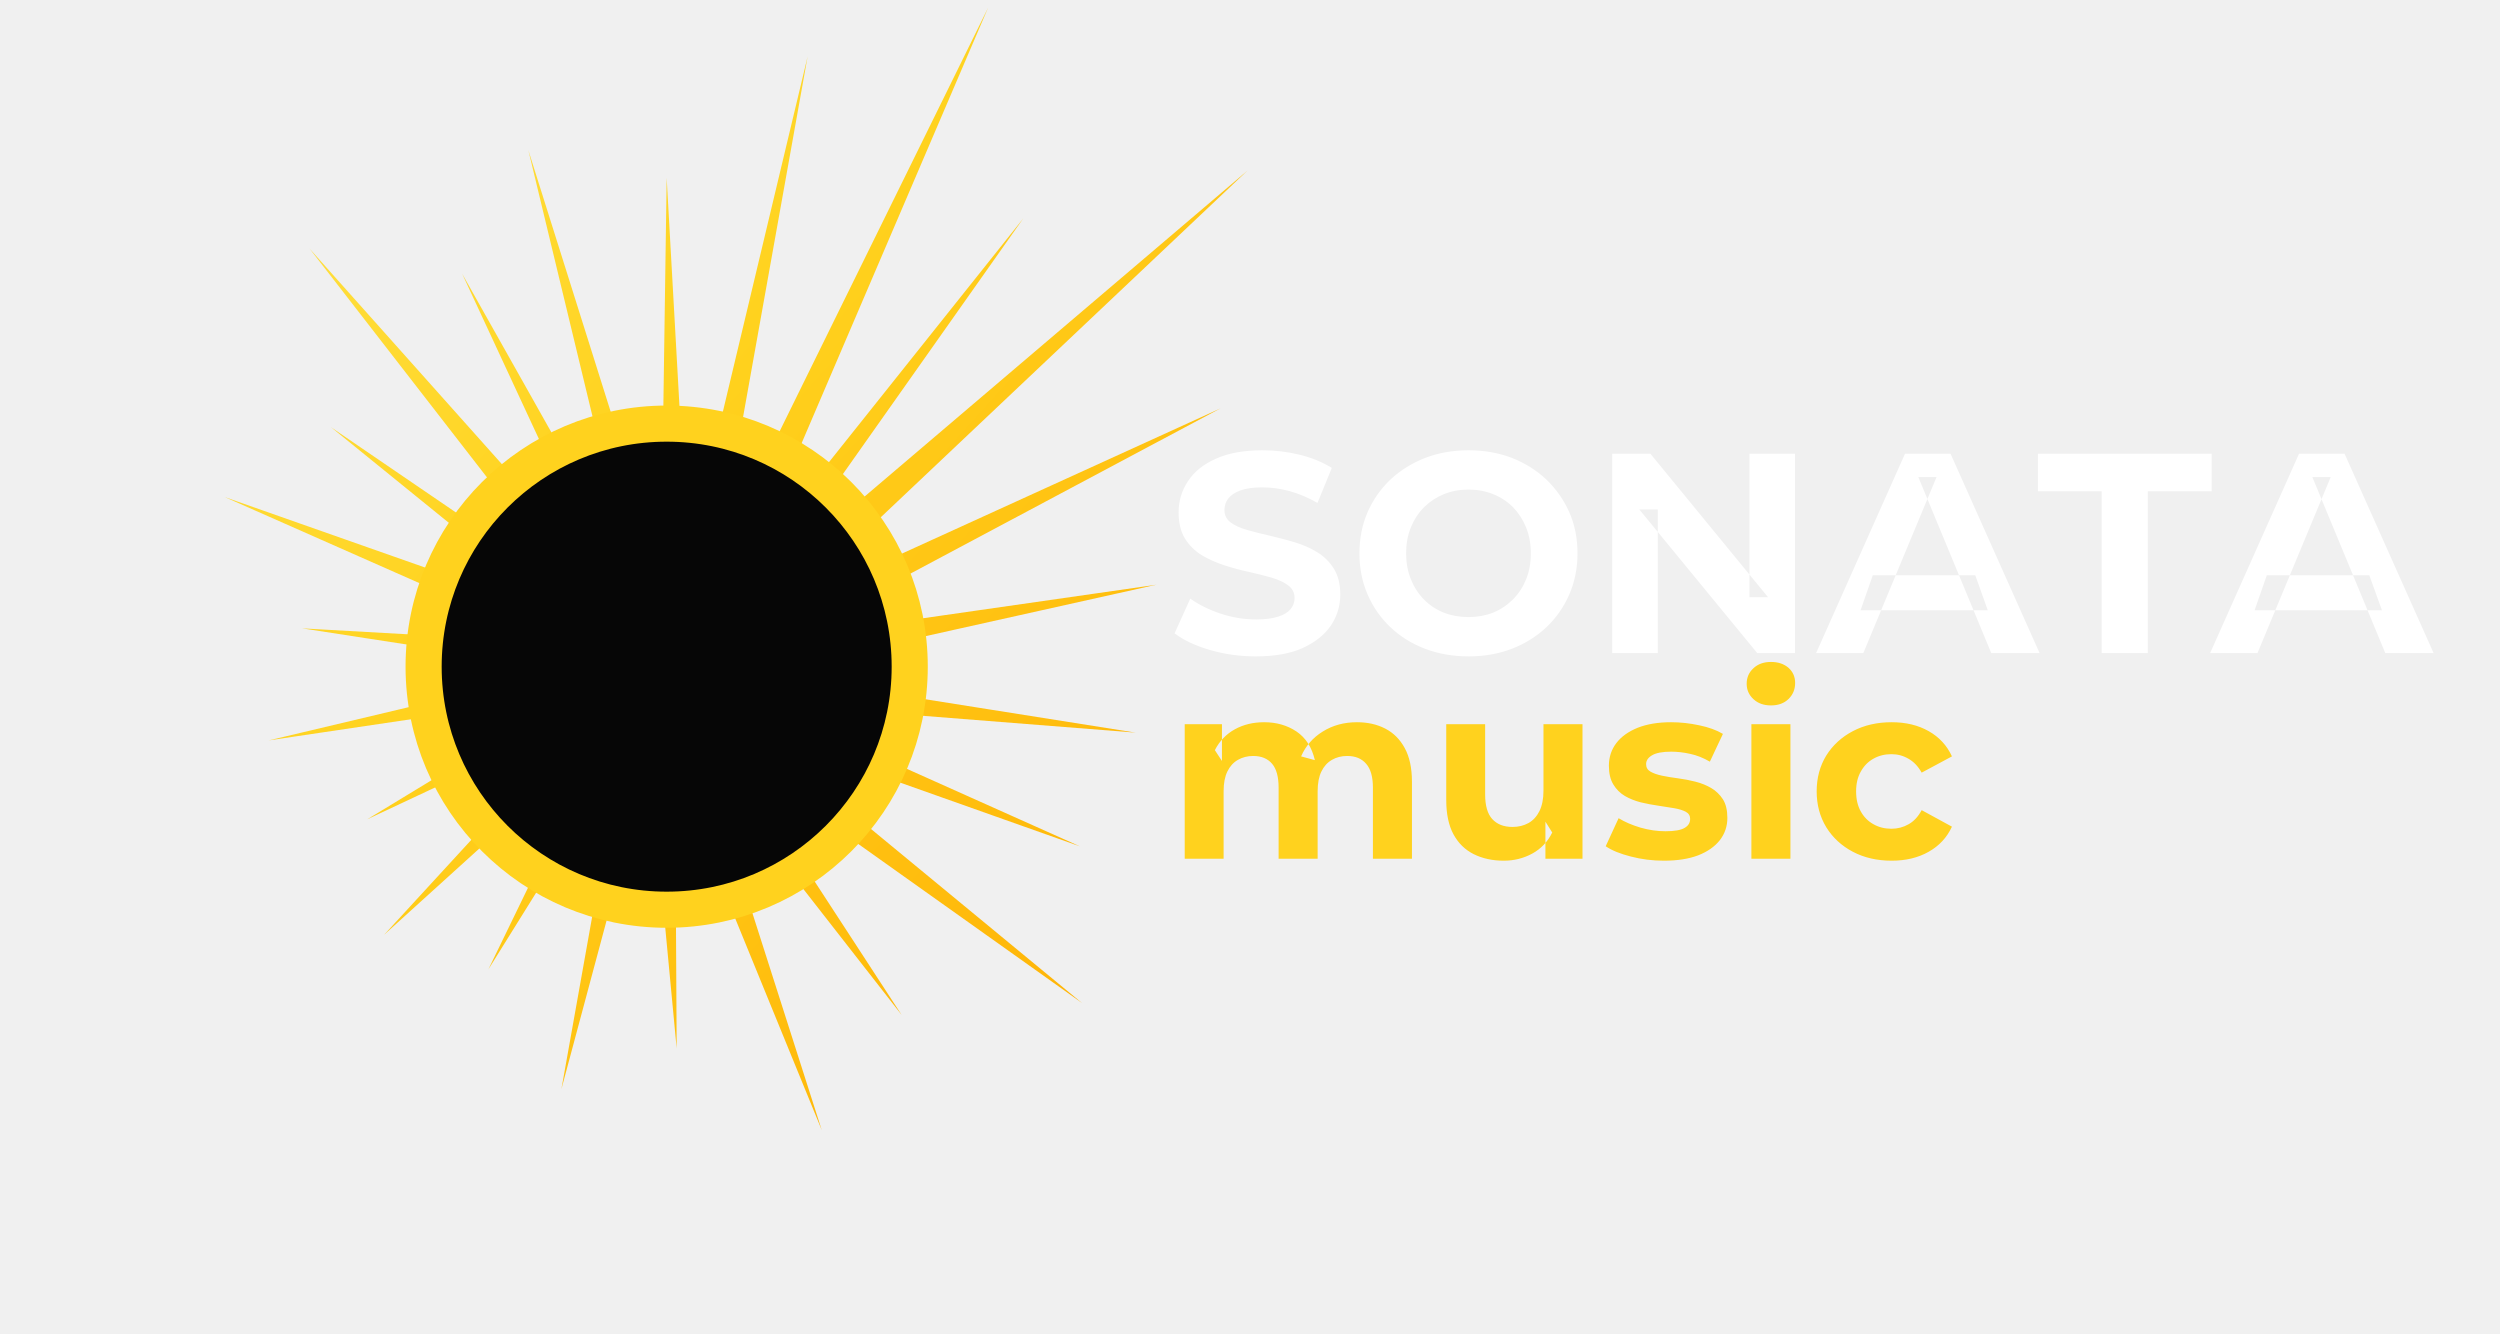
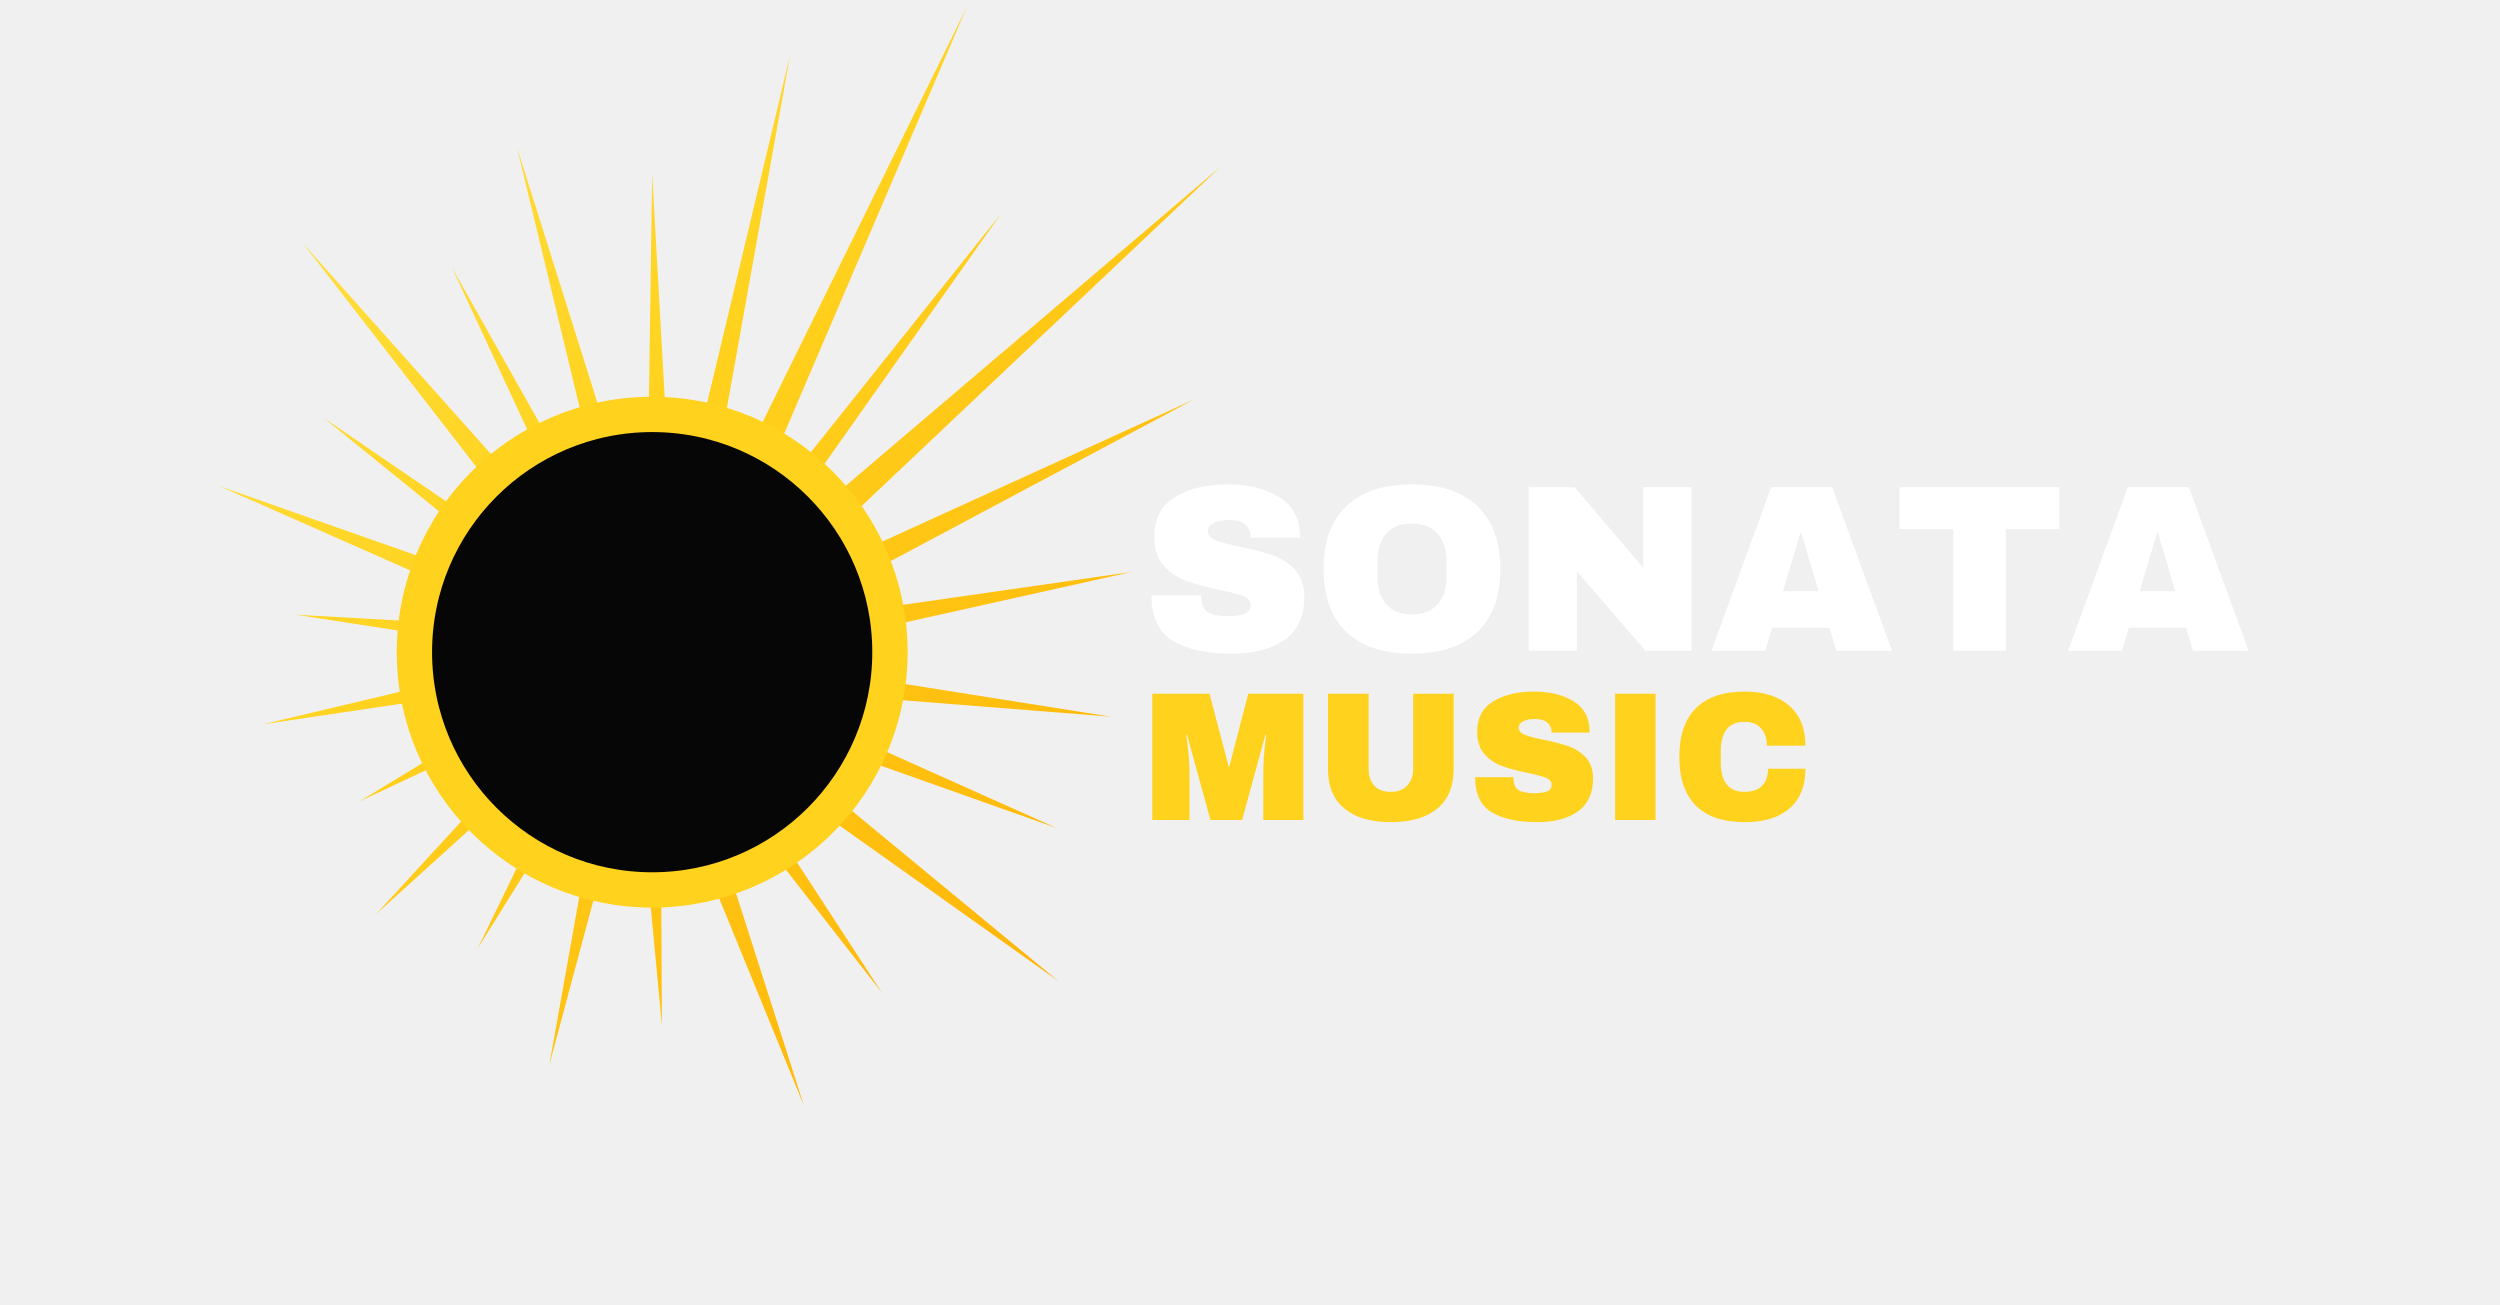
- <svg xmlns="http://www.w3.org/2000/svg" viewBox="0 0 180 96" width="180" height="96">
+ <svg xmlns="http://www.w3.org/2000/svg" viewBox="0 0 184 96" width="184" height="96">
  <defs>
    <linearGradient id="sunRaysFull" x1="0%" y1="0%" x2="100%" y2="100%">
      <stop offset="0%" stop-color="#FFE54C" />
      <stop offset="40%" stop-color="#FFD21E" />
      <stop offset="100%" stop-color="#FFAC00" />
    </linearGradient>
  </defs>
  <g id="brand-sun">
    <path d="M 61.09 47.04 L 83.26 42.10 L 60.85 45.32 Z M 60.50 43.99 L 87.88 29.40 L 59.78 42.21 Z M 59.23 41.20 L 89.82 12.28 L 57.94 39.42 Z M 57.38 38.82 L 73.68 15.72 L 56.15 37.71 Z M 55.45 37.20 L 71.15 0.54 L 53.63 36.14 Z M 52.49 35.67 L 58.15 4.06 L 50.73 35.16 Z M 49.24 34.93 L 48.00 12.80 L 47.68 34.88 Z M 45.68 35.08 L 38.04 10.81 L 43.99 35.50 Z M 42.49 36.09 L 33.27 19.70 L 41.20 36.77 Z M 39.92 37.66 L 22.28 17.89 L 38.56 38.88 Z M 37.52 40.10 L 23.82 30.75 L 36.75 41.24 Z M 35.97 42.75 L 16.16 35.78 L 35.41 44.29 Z M 35.03 45.99 L 21.74 45.24 L 34.90 47.27 Z M 34.97 49.60 L 19.34 53.31 L 35.21 50.95 Z M 35.95 53.21 L 26.44 58.99 L 36.48 54.28 Z M 37.80 56.26 L 27.65 67.31 L 38.72 57.28 Z M 40.51 58.78 L 35.16 69.80 L 41.60 59.46 Z M 43.64 60.38 L 40.42 78.42 L 45.14 60.81 Z M 47.36 61.11 L 48.72 75.49 L 48.64 61.11 Z M 50.77 60.83 L 59.17 81.38 L 52.45 60.35 Z M 54.32 59.50 L 64.92 73.08 L 55.57 58.73 Z M 57.12 57.44 L 77.92 72.23 L 58.34 56.08 Z M 59.43 54.44 L 77.76 60.94 L 60.12 53.04 Z M 60.76 51.09 L 81.77 52.75 L 61.04 49.46 Z" fill="url(#sunRaysFull)" />
    <circle cx="48.0" cy="48.0" r="17.5" fill="#060606" stroke="#FFD21E" stroke-width="2.6" />
  </g>
  <g id="brand-typography">
-     <path d="M 90.42 47.26 Q 88.70 47.26 87.12 46.80 Q 85.54 46.34 84.57 45.60 L 85.70 43.10 Q 86.62 43.76 87.88 44.18 Q 89.14 44.60 90.44 44.60 Q 91.42 44.60 92.02 44.40 Q 92.63 44.21 92.92 43.86 Q 93.21 43.51 93.21 43.06 Q 93.21 42.49 92.75 42.15 Q 92.30 41.81 91.56 41.59 Q 90.83 41.38 89.93 41.18 Q 89.04 40.99 88.15 40.70 Q 87.26 40.41 86.52 39.97 Q 85.78 39.51 85.32 38.78 Q 84.86 38.04 84.86 36.89 Q 84.86 35.66 85.53 34.65 Q 86.19 33.63 87.54 33.03 Q 88.88 32.42 90.91 32.42 Q 92.26 32.42 93.57 32.74 Q 94.88 33.06 95.89 33.69 L 94.86 36.21 Q 93.86 35.64 92.85 35.36 Q 91.85 35.09 90.89 35.09 Q 89.93 35.09 89.31 35.31 Q 88.70 35.54 88.43 35.90 Q 88.16 36.25 88.16 36.73 Q 88.16 37.28 88.61 37.62 Q 89.06 37.95 89.80 38.16 Q 90.54 38.37 91.43 38.57 Q 92.32 38.78 93.21 39.04 Q 94.11 39.31 94.84 39.76 Q 95.58 40.21 96.04 40.95 Q 96.50 41.69 96.50 42.81 Q 96.50 44.02 95.83 45.03 Q 95.15 46.03 93.81 46.65 Q 92.47 47.26 90.42 47.26 Z M 105.75 47.26 Q 104.05 47.26 102.60 46.71 Q 101.16 46.16 100.10 45.15 Q 99.05 44.15 98.46 42.79 Q 97.88 41.44 97.88 39.84 Q 97.88 38.24 98.46 36.89 Q 99.05 35.54 100.11 34.53 Q 101.18 33.53 102.61 32.97 Q 104.05 32.42 105.73 32.42 Q 107.43 32.42 108.86 32.97 Q 110.28 33.53 111.34 34.53 Q 112.39 35.54 112.99 36.88 Q 113.58 38.22 113.58 39.84 Q 113.58 41.44 112.99 42.80 Q 112.39 44.17 111.34 45.16 Q 110.28 46.16 108.86 46.71 Q 107.43 47.26 105.75 47.26 Z M 105.73 44.43 Q 106.69 44.43 107.50 44.11 Q 108.31 43.78 108.93 43.16 Q 109.54 42.55 109.88 41.71 Q 110.22 40.87 110.22 39.84 Q 110.22 38.82 109.88 37.98 Q 109.54 37.14 108.94 36.52 Q 108.33 35.91 107.51 35.58 Q 106.69 35.25 105.73 35.25 Q 104.77 35.25 103.96 35.58 Q 103.15 35.91 102.53 36.52 Q 101.92 37.14 101.58 37.98 Q 101.24 38.82 101.24 39.84 Q 101.24 40.85 101.58 41.70 Q 101.92 42.55 102.52 43.16 Q 103.13 43.78 103.95 44.11 Q 104.77 44.43 105.73 44.43 Z M 116.08 47.02 L 116.08 32.67 L 118.83 32.67 L 127.30 43.00 L 125.96 43.00 L 125.96 32.67 L 129.24 32.67 L 129.24 47.02 L 126.52 47.02 L 118.03 36.68 L 119.36 36.68 L 119.36 47.02 L 116.08 47.02 Z M 130.76 47.02 L 137.16 32.67 L 140.44 32.67 L 146.85 47.02 L 143.37 47.02 L 138.12 34.35 L 139.43 34.35 L 134.16 47.02 L 130.76 47.02 Z M 133.96 43.94 L 134.84 41.42 L 142.22 41.42 L 143.12 43.94 L 133.96 43.94 Z M 151.32 47.02 L 151.32 35.37 L 146.73 35.37 L 146.73 32.67 L 159.24 32.67 L 159.24 35.37 L 154.64 35.37 L 154.64 47.02 L 151.32 47.02 Z M 159.13 47.02 L 165.53 32.67 L 168.81 32.67 L 175.22 47.02 L 171.74 47.02 L 166.49 34.35 L 167.81 34.35 L 162.54 47.02 L 159.13 47.02 Z M 162.33 43.94 L 163.21 41.42 L 170.59 41.42 L 171.50 43.94 L 162.33 43.94 Z" fill="#FFFFFF" fill-rule="evenodd" />
-     <path d="M 85.30 61.83 L 85.30 52.14 L 87.98 52.14 L 87.98 54.79 L 87.47 54.01 Q 87.98 53.02 88.91 52.51 Q 89.83 52.00 91.02 52.00 Q 92.35 52.00 93.35 52.67 Q 94.35 53.35 94.67 54.73 L 93.68 54.46 Q 94.17 53.33 95.24 52.67 Q 96.31 52.00 97.70 52.00 Q 98.85 52.00 99.74 52.46 Q 100.63 52.92 101.14 53.86 Q 101.66 54.81 101.66 56.28 L 101.66 61.83 L 98.85 61.83 L 98.85 56.71 Q 98.85 55.54 98.36 54.99 Q 97.88 54.43 97.00 54.43 Q 96.38 54.43 95.90 54.71 Q 95.41 54.99 95.14 55.55 Q 94.87 56.10 94.87 56.97 L 94.87 61.83 L 92.06 61.83 L 92.06 56.71 Q 92.06 55.54 91.59 54.99 Q 91.11 54.43 90.23 54.43 Q 89.62 54.43 89.13 54.71 Q 88.64 54.99 88.37 55.55 Q 88.10 56.10 88.10 56.97 L 88.10 61.83 L 85.30 61.83 Z M 108.27 61.97 Q 107.06 61.97 106.11 61.50 Q 105.17 61.03 104.65 60.07 Q 104.13 59.11 104.13 57.61 L 104.13 52.14 L 106.93 52.14 L 106.93 57.20 Q 106.93 58.41 107.44 58.97 Q 107.96 59.54 108.90 59.54 Q 109.54 59.54 110.05 59.26 Q 110.55 58.98 110.84 58.40 Q 111.13 57.81 111.13 56.93 L 111.13 52.14 L 113.94 52.14 L 113.94 61.83 L 111.27 61.83 L 111.27 59.16 L 111.76 59.94 Q 111.27 60.94 110.32 61.46 Q 109.38 61.97 108.27 61.97 Z M 119.80 61.97 Q 118.56 61.97 117.42 61.67 Q 116.27 61.38 115.61 60.93 L 116.54 58.91 Q 117.21 59.32 118.12 59.59 Q 119.03 59.85 119.91 59.85 Q 120.88 59.85 121.29 59.61 Q 121.69 59.38 121.69 58.96 Q 121.69 58.62 121.38 58.45 Q 121.06 58.28 120.54 58.19 Q 120.02 58.10 119.40 58.01 Q 118.77 57.92 118.14 57.77 Q 117.51 57.61 116.99 57.31 Q 116.47 57.00 116.16 56.48 Q 115.84 55.96 115.84 55.13 Q 115.84 54.21 116.37 53.51 Q 116.90 52.81 117.91 52.40 Q 118.92 52.00 120.32 52.00 Q 121.31 52.00 122.34 52.22 Q 123.36 52.43 124.05 52.84 L 123.11 54.84 Q 122.41 54.43 121.70 54.28 Q 120.99 54.12 120.32 54.12 Q 119.39 54.12 118.95 54.38 Q 118.52 54.63 118.52 55.02 Q 118.52 55.38 118.84 55.56 Q 119.15 55.74 119.67 55.85 Q 120.20 55.96 120.82 56.04 Q 121.44 56.12 122.07 56.28 Q 122.70 56.44 123.21 56.74 Q 123.72 57.04 124.05 57.55 Q 124.37 58.06 124.37 58.89 Q 124.37 59.79 123.83 60.49 Q 123.29 61.18 122.28 61.58 Q 121.26 61.97 119.80 61.97 Z M 126.10 61.83 L 126.10 52.14 L 128.91 52.14 L 128.91 61.83 L 126.10 61.83 Z M 127.51 50.79 Q 126.73 50.79 126.25 50.34 Q 125.76 49.89 125.76 49.23 Q 125.76 48.56 126.25 48.11 Q 126.73 47.66 127.51 47.66 Q 128.28 47.66 128.77 48.08 Q 129.25 48.51 129.25 49.17 Q 129.25 49.87 128.77 50.33 Q 128.30 50.79 127.51 50.79 Z M 136.20 61.97 Q 134.63 61.97 133.41 61.33 Q 132.19 60.69 131.49 59.56 Q 130.80 58.42 130.80 56.98 Q 130.80 55.53 131.49 54.40 Q 132.19 53.28 133.41 52.64 Q 134.63 52.00 136.20 52.00 Q 137.73 52.00 138.86 52.64 Q 140.00 53.28 140.54 54.46 L 138.36 55.63 Q 137.98 54.95 137.41 54.63 Q 136.85 54.30 136.18 54.30 Q 135.46 54.30 134.88 54.63 Q 134.31 54.95 133.98 55.55 Q 133.64 56.14 133.64 56.98 Q 133.64 57.83 133.98 58.43 Q 134.31 59.02 134.88 59.34 Q 135.46 59.67 136.18 59.67 Q 136.85 59.67 137.41 59.35 Q 137.98 59.04 138.36 58.33 L 140.54 59.52 Q 140.00 60.69 138.86 61.33 Q 137.73 61.97 136.20 61.97 Z" fill="#FFD21E" fill-rule="evenodd" />
+     <path d="M 90.35 35.65 Q 92.66 35.65 94.15 36.59 Q 95.64 37.52 95.67 39.36 L 95.67 39.57 L 92.05 39.57 L 92.05 39.50 Q 92.05 38.98 91.66 38.62 Q 91.28 38.27 90.49 38.27 Q 89.72 38.27 89.31 38.50 Q 88.90 38.73 88.90 39.06 Q 88.90 39.54 89.46 39.76 Q 90.02 39.99 91.26 40.24 Q 92.71 40.53 93.65 40.86 Q 94.59 41.18 95.29 41.91 Q 95.99 42.65 96.00 43.91 Q 96.00 46.05 94.56 47.08 Q 93.12 48.11 90.70 48.11 Q 87.89 48.11 86.32 47.17 Q 84.75 46.22 84.75 43.82 L 88.41 43.82 Q 88.41 44.73 88.88 45.04 Q 89.35 45.35 90.35 45.35 Q 91.09 45.35 91.57 45.19 Q 92.05 45.03 92.05 44.54 Q 92.05 44.10 91.52 43.88 Q 90.98 43.66 89.78 43.42 Q 88.30 43.10 87.34 42.76 Q 86.38 42.42 85.66 41.64 Q 84.95 40.85 84.95 39.50 Q 84.95 37.52 86.48 36.59 Q 88.01 35.65 90.35 35.65 Z M 103.91 35.65 Q 107.03 35.65 108.73 37.24 Q 110.42 38.84 110.42 41.88 Q 110.42 44.92 108.73 46.52 Q 107.03 48.11 103.91 48.11 Q 100.80 48.11 99.11 46.53 Q 97.42 44.94 97.42 41.88 Q 97.42 38.82 99.11 37.23 Q 100.80 35.65 103.91 35.65 Z M 103.91 38.54 Q 102.67 38.54 102.02 39.29 Q 101.38 40.04 101.38 41.32 L 101.38 42.44 Q 101.38 43.72 102.02 44.47 Q 102.67 45.22 103.91 45.22 Q 105.16 45.22 105.81 44.47 Q 106.47 43.72 106.47 42.44 L 106.47 41.32 Q 106.47 40.04 105.81 39.29 Q 105.16 38.54 103.91 38.54 Z M 121.12 47.90 L 116.06 42.05 L 116.06 47.90 L 112.51 47.90 L 112.51 35.86 L 115.89 35.86 L 120.94 41.79 L 120.94 35.86 L 124.50 35.86 L 124.50 47.90 L 121.12 47.90 Z M 135.15 47.90 L 134.64 46.20 L 130.43 46.20 L 129.92 47.90 L 125.96 47.90 L 130.36 35.86 L 134.85 35.86 L 139.25 47.90 L 135.15 47.90 Z M 131.23 43.51 L 133.84 43.51 L 132.58 39.22 L 132.51 39.22 L 131.23 43.51 Z M 147.63 38.94 L 147.63 47.90 L 143.76 47.90 L 143.76 38.94 L 139.81 38.94 L 139.81 35.86 L 151.57 35.86 L 151.57 38.94 L 147.63 38.94 Z M 161.40 47.90 L 160.89 46.20 L 156.68 46.20 L 156.17 47.90 L 152.21 47.90 L 156.61 35.86 L 161.10 35.86 L 165.50 47.90 L 161.40 47.90 Z M 157.48 43.51 L 160.09 43.51 L 158.83 39.22 L 158.76 39.22 L 157.48 43.51 Z" fill="#FFFFFF" fill-rule="evenodd" />
+     <path d="M 92.98 60.35 L 92.98 57.00 Q 92.98 56.38 93.02 55.73 Q 93.07 55.07 93.13 54.63 Q 93.18 54.18 93.19 54.06 L 93.14 54.06 L 91.42 60.35 L 89.09 60.35 L 87.36 54.07 L 87.31 54.07 Q 87.32 54.19 87.38 54.63 Q 87.44 55.07 87.50 55.73 Q 87.55 56.38 87.55 57.00 L 87.55 60.35 L 84.81 60.35 L 84.81 51.06 L 89.02 51.06 L 90.43 56.42 L 90.48 56.42 L 91.87 51.06 L 95.93 51.06 L 95.93 60.35 L 92.98 60.35 Z M 106.99 56.61 Q 106.99 58.51 105.79 59.51 Q 104.59 60.51 102.37 60.51 Q 100.16 60.51 98.95 59.51 Q 97.74 58.51 97.74 56.61 L 97.74 51.06 L 100.73 51.06 L 100.73 56.57 Q 100.73 57.35 101.14 57.82 Q 101.56 58.28 102.36 58.28 Q 103.16 58.28 103.58 57.81 Q 104.01 57.34 104.01 56.57 L 104.01 51.06 L 106.99 51.06 L 106.99 56.61 Z M 112.89 50.90 Q 114.67 50.90 115.82 51.62 Q 116.97 52.34 116.99 53.76 L 116.99 53.92 L 114.20 53.92 L 114.20 53.87 Q 114.20 53.47 113.90 53.20 Q 113.60 52.92 113.00 52.92 Q 112.40 52.92 112.09 53.10 Q 111.77 53.28 111.77 53.53 Q 111.77 53.90 112.20 54.07 Q 112.63 54.25 113.59 54.44 Q 114.71 54.67 115.43 54.92 Q 116.16 55.17 116.70 55.73 Q 117.24 56.30 117.25 57.27 Q 117.25 58.92 116.14 59.72 Q 115.02 60.51 113.16 60.51 Q 110.99 60.51 109.78 59.78 Q 108.57 59.05 108.57 57.20 L 111.39 57.20 Q 111.39 57.91 111.75 58.14 Q 112.12 58.38 112.89 58.38 Q 113.46 58.38 113.83 58.26 Q 114.20 58.14 114.20 57.76 Q 114.20 57.42 113.79 57.25 Q 113.38 57.08 112.44 56.89 Q 111.31 56.65 110.57 56.39 Q 109.82 56.12 109.27 55.52 Q 108.72 54.91 108.72 53.87 Q 108.72 52.34 109.90 51.62 Q 111.08 50.90 112.89 50.90 Z M 118.87 60.35 L 118.87 51.06 L 121.85 51.06 L 121.85 60.35 L 118.87 60.35 Z M 128.42 50.90 Q 130.48 50.90 131.68 51.93 Q 132.88 52.97 132.88 54.88 L 130.04 54.88 Q 130.04 54.07 129.61 53.60 Q 129.19 53.13 128.40 53.13 Q 127.50 53.13 127.07 53.69 Q 126.65 54.26 126.65 55.27 L 126.65 56.14 Q 126.65 57.14 127.07 57.71 Q 127.50 58.28 128.38 58.28 Q 129.24 58.28 129.68 57.84 Q 130.13 57.39 130.13 56.58 L 132.88 56.58 Q 132.88 58.49 131.71 59.50 Q 130.55 60.51 128.42 60.51 Q 126.04 60.51 124.82 59.30 Q 123.60 58.08 123.60 55.71 Q 123.60 53.33 124.82 52.12 Q 126.04 50.90 128.42 50.90 Z" fill="#FFD21E" fill-rule="evenodd" />
  </g>
</svg>
